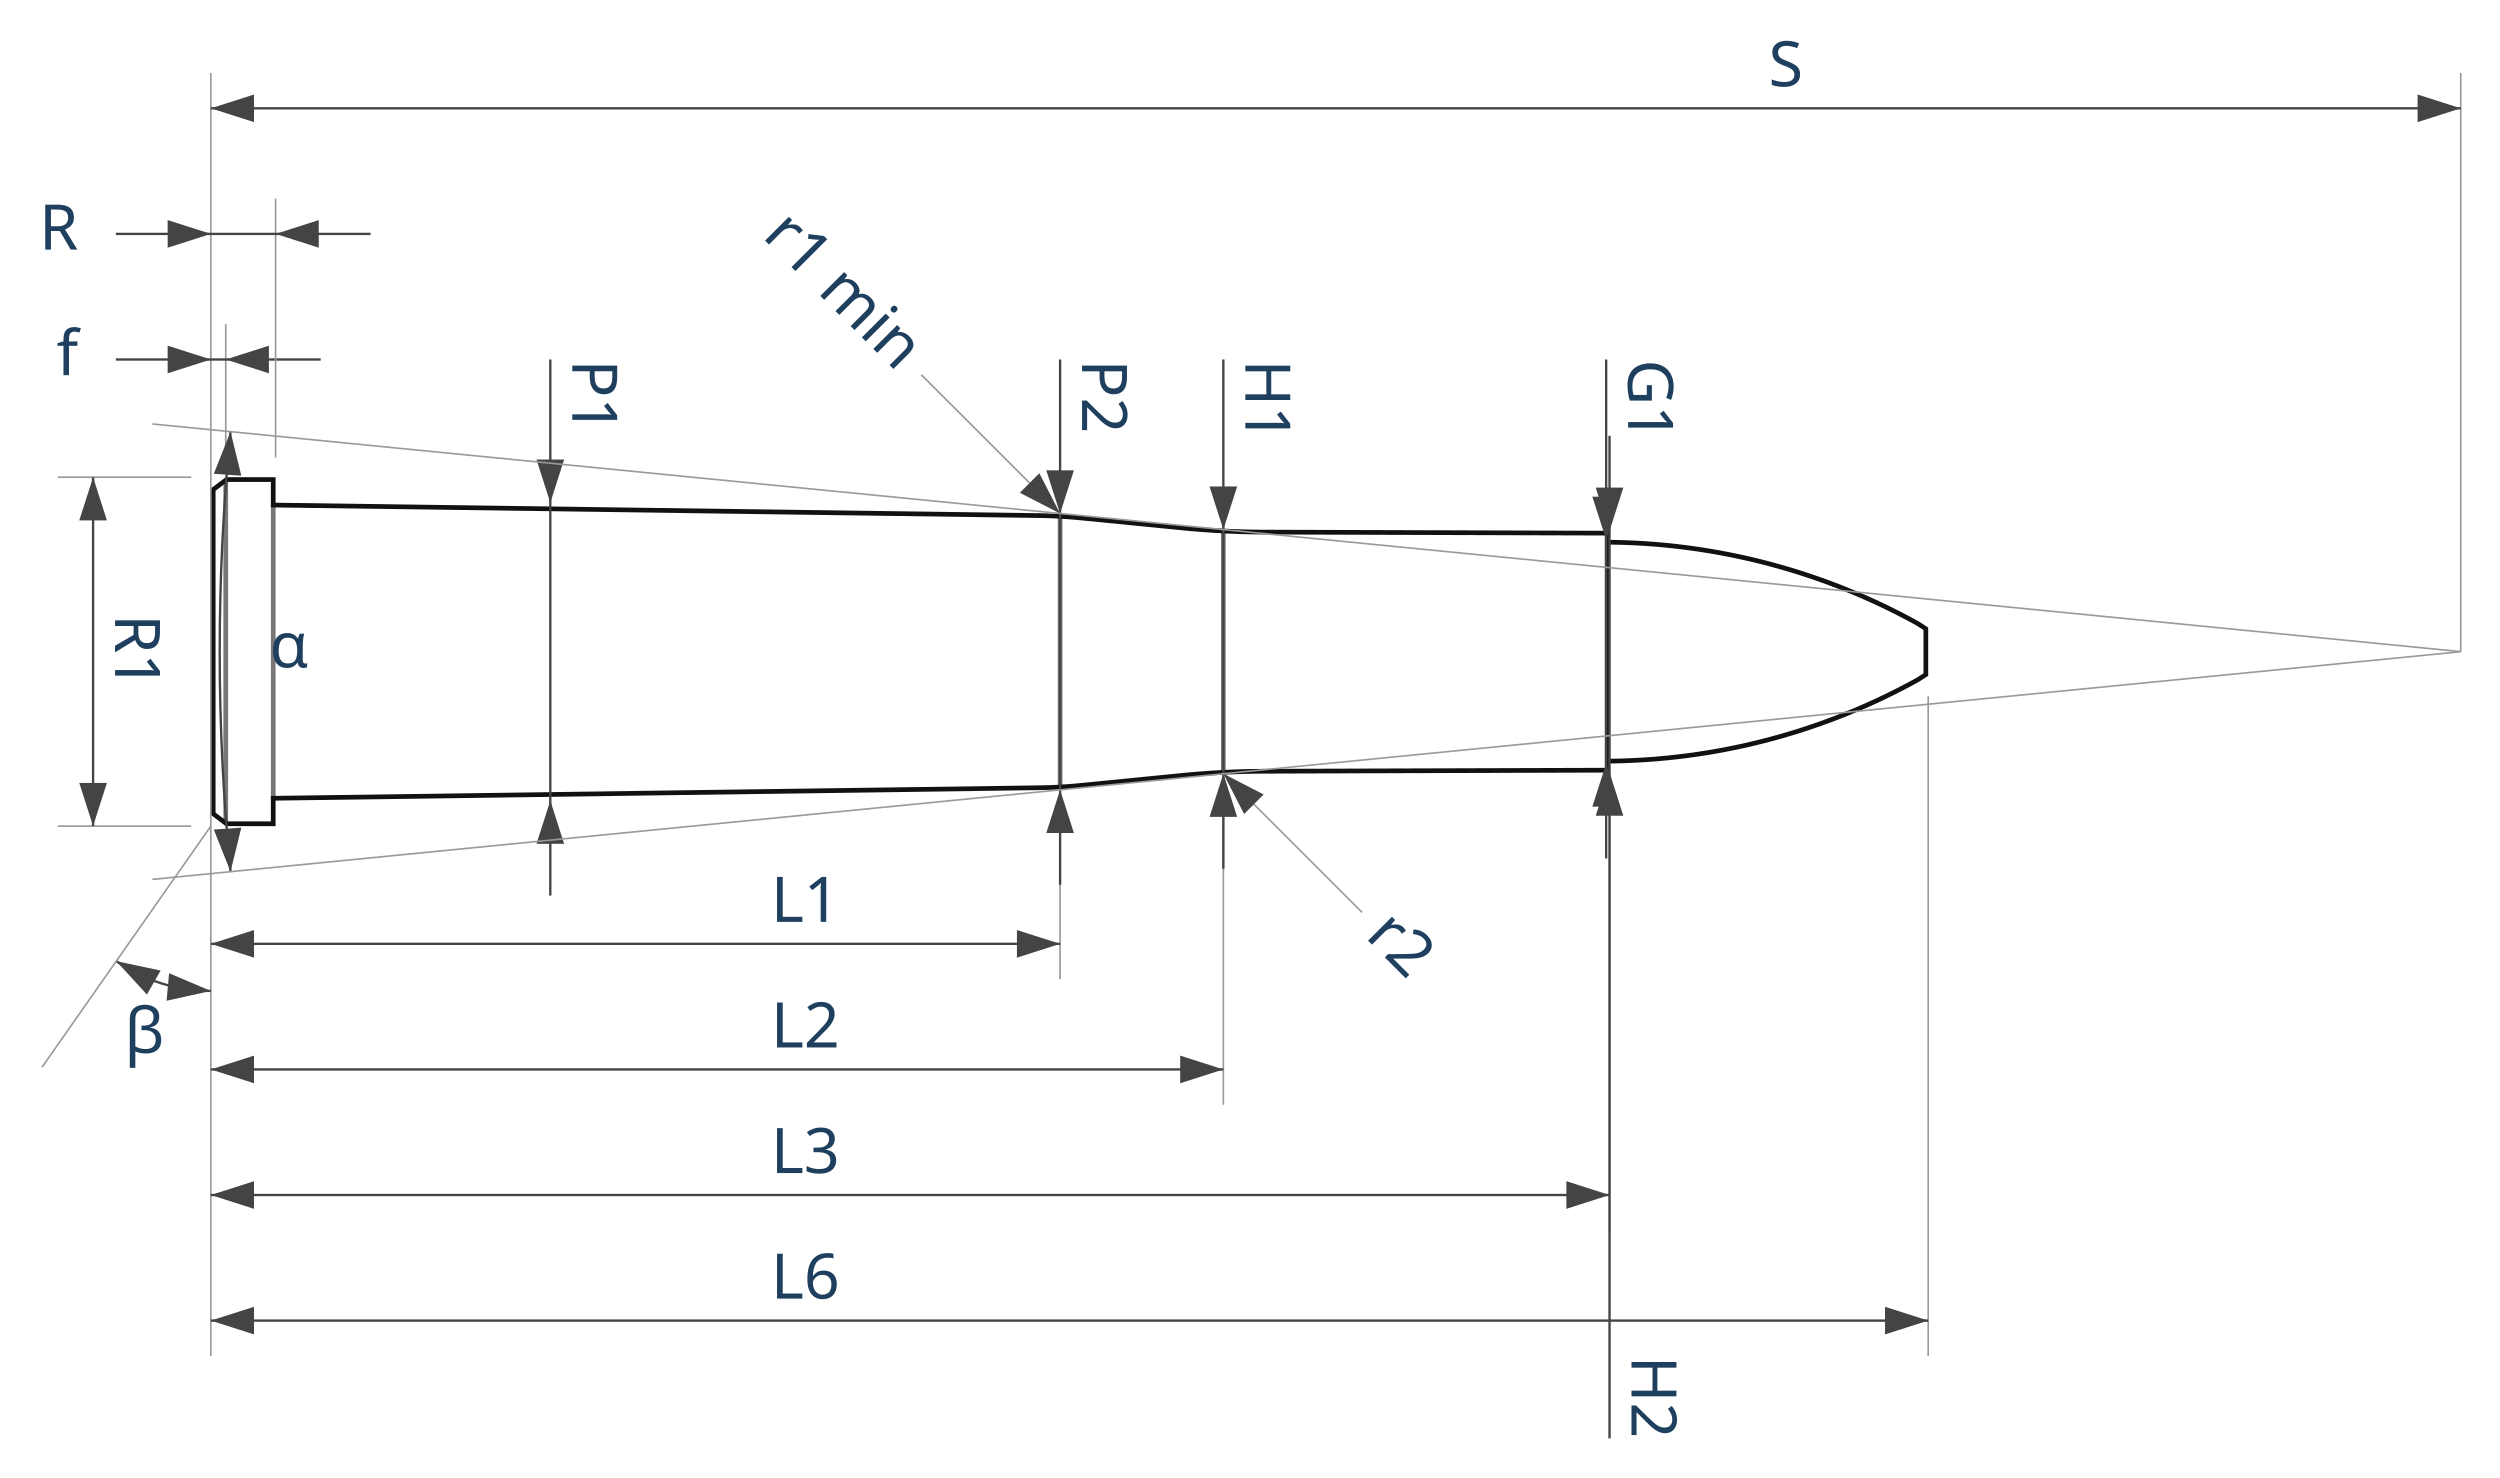
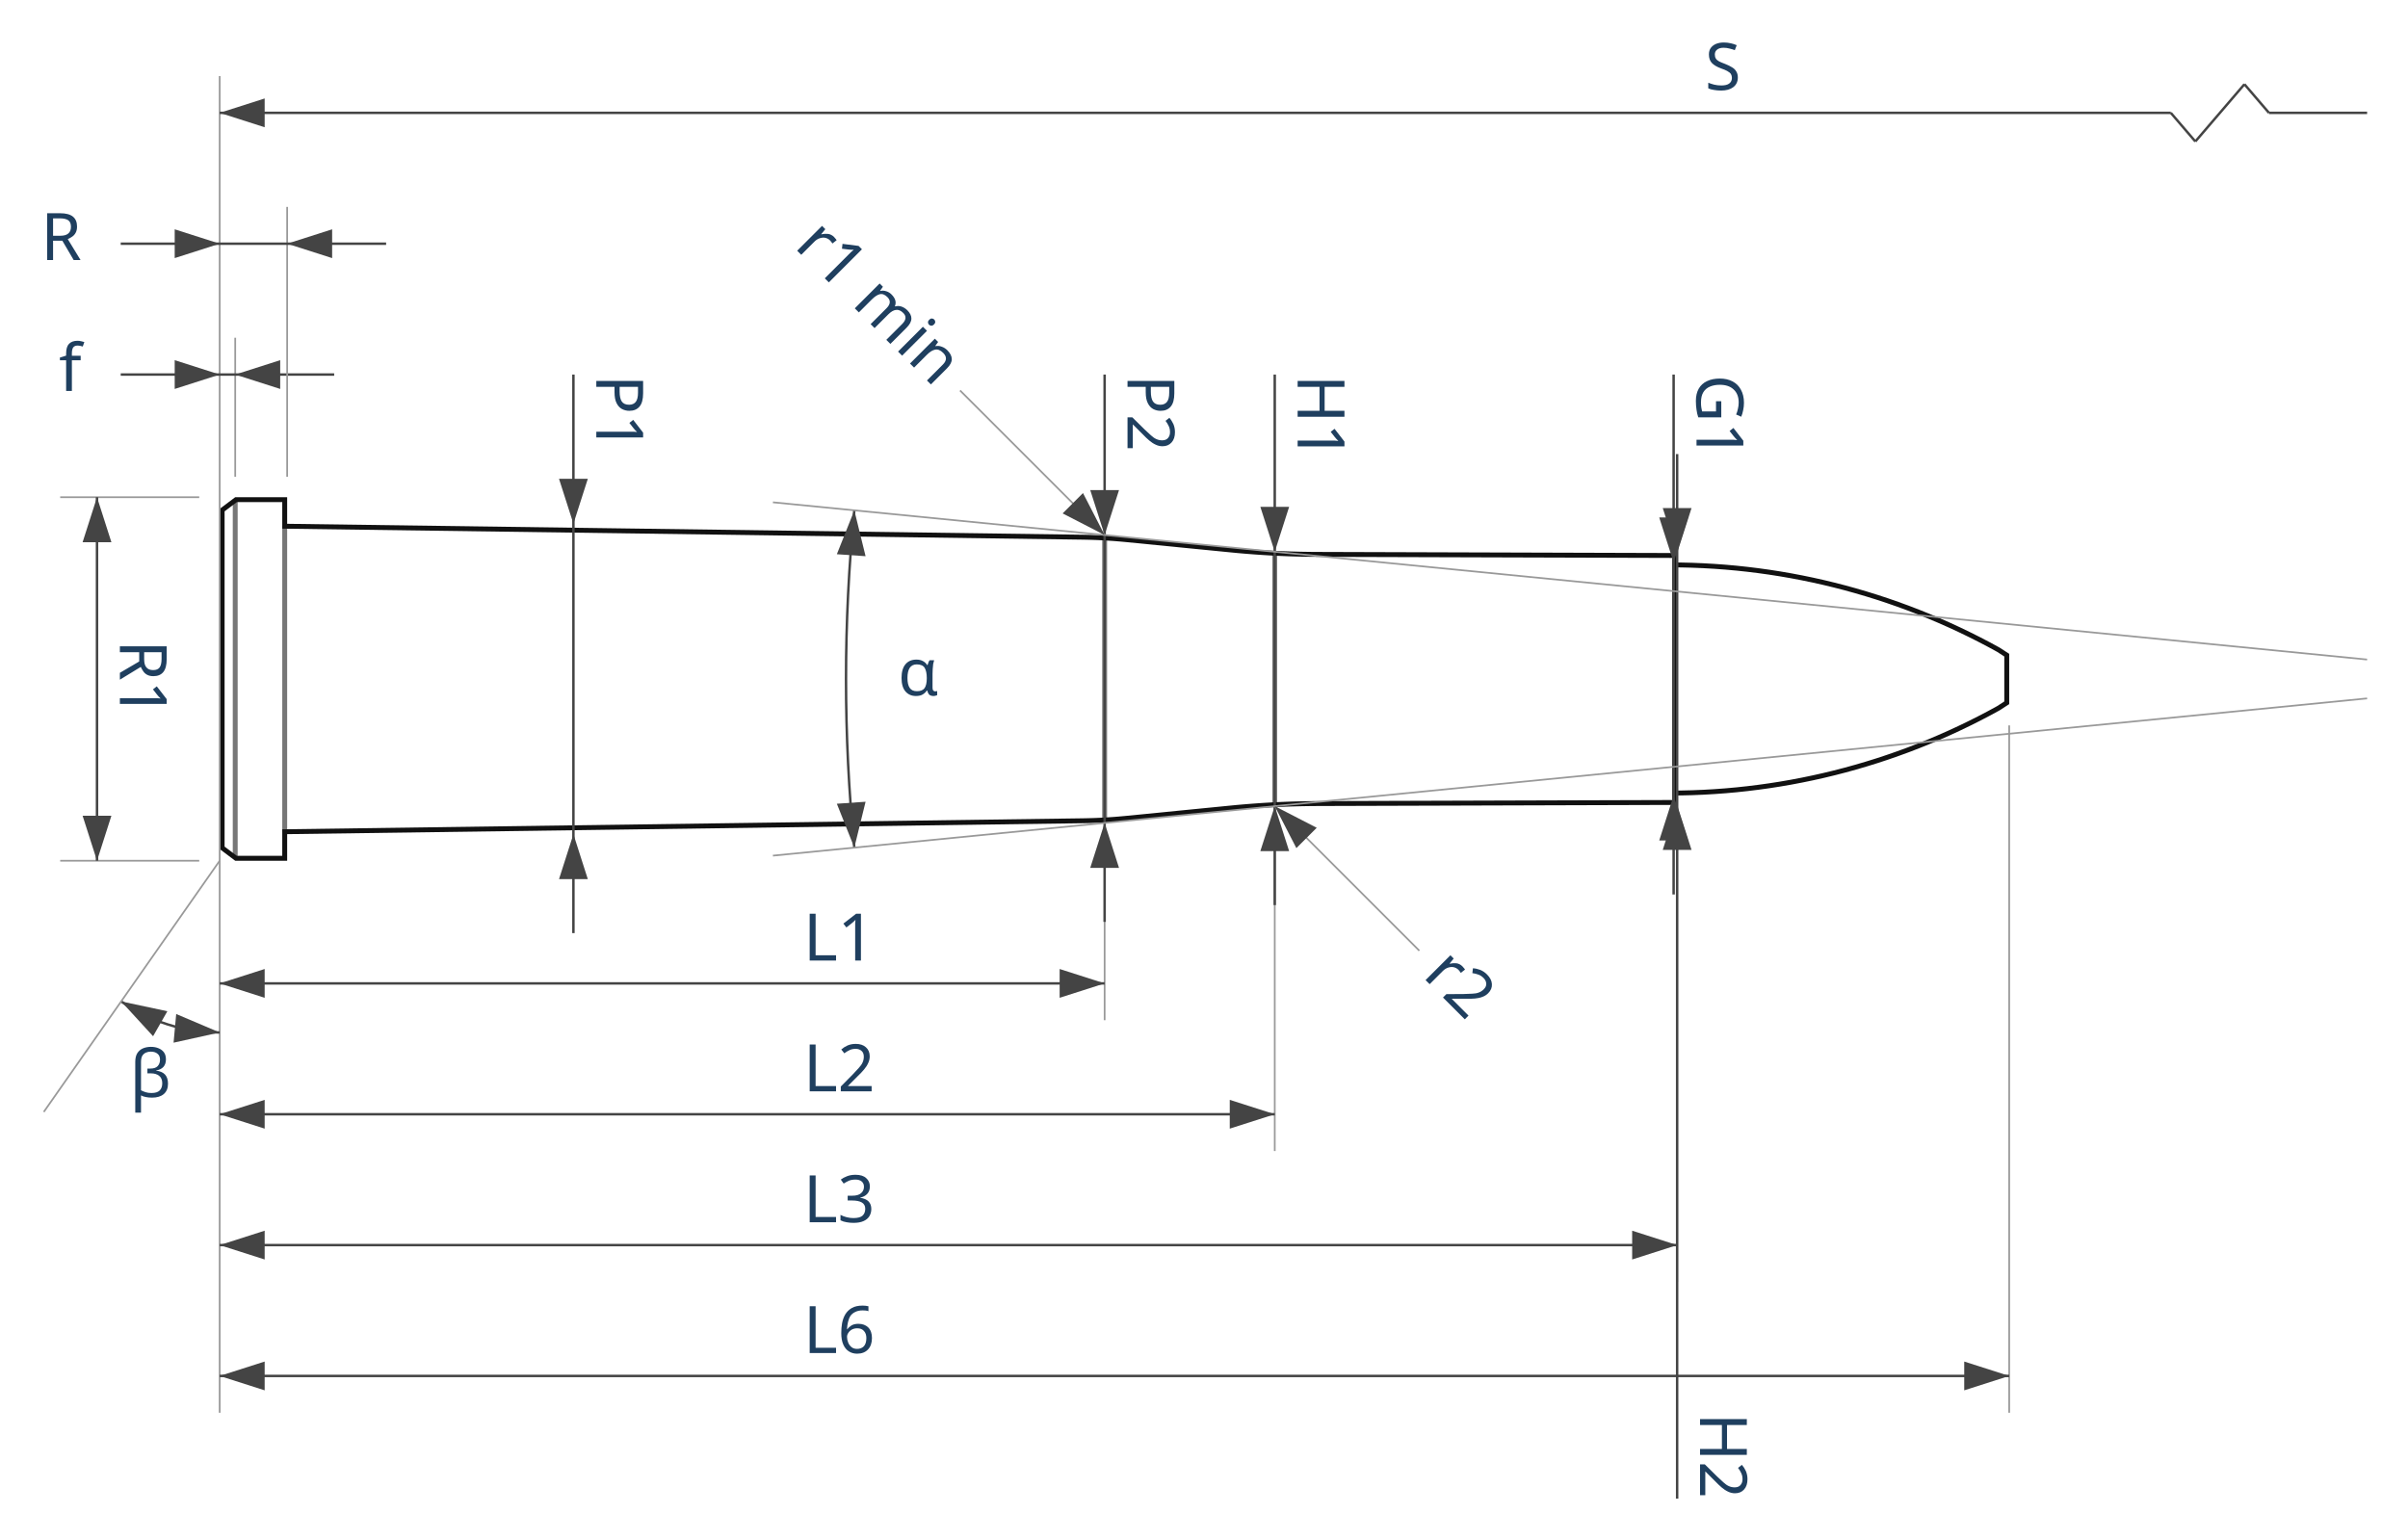
- <svg xmlns="http://www.w3.org/2000/svg" width="254.808" height="150.6" viewBox="0 0 254.808 150.6">
+ <svg xmlns="http://www.w3.org/2000/svg" width="235.536" height="150.6" viewBox="0 0 235.536 150.6">
  <defs>
    <clipPath id="contour-22_hornet">
      <path d="M21.488,83.136 L23.008,84.2 L28.088,84.2 L28.088,81.6 L105.901,80.53 L106.169,80.525 L106.437,80.519 L106.706,80.512 L106.974,80.503 L107.242,80.493 L107.51,80.482 L107.778,80.469 L108.045,80.455 L108.313,80.439 L108.581,80.422 L108.849,80.403 L109.116,80.383 L109.383,80.362 L109.651,80.339 L109.918,80.315 L110.185,80.289 L120.473,79.275 L121,79.225 L121.527,79.178 L122.054,79.134 L122.581,79.093 L123.109,79.055 L123.637,79.021 L124.165,78.989 L124.693,78.961 L125.222,78.935 L125.75,78.913 L126.279,78.894 L126.808,78.879 L127.336,78.866 L127.865,78.857 L128.394,78.85 L128.923,78.847 L164.048,78.74 L164.048,54.1 L128.923,53.993 L128.394,53.99 L127.865,53.983 L127.336,53.974 L126.808,53.961 L126.279,53.946 L125.75,53.927 L125.222,53.905 L124.693,53.879 L124.165,53.851 L123.637,53.819 L123.109,53.785 L122.581,53.747 L122.054,53.706 L121.527,53.662 L121,53.615 L120.473,53.565 L110.185,52.551 L109.918,52.525 L109.651,52.501 L109.383,52.478 L109.116,52.457 L108.849,52.437 L108.581,52.418 L108.313,52.401 L108.045,52.385 L107.778,52.371 L107.51,52.358 L107.242,52.347 L106.974,52.337 L106.706,52.328 L106.437,52.321 L106.169,52.315 L105.901,52.31 L28.088,51.24 L28.088,48.64 L23.008,48.64 L21.488,49.704 Z" />
    </clipPath>
    <clipPath id="bullet-22_hornet">
      <path d="M164.048,77.814 L164.445,77.811 L165.53,77.785 L166.614,77.74 L167.697,77.678 L168.78,77.599 L169.86,77.502 L170.939,77.387 L172.016,77.254 L173.091,77.104 L174.163,76.937 L175.232,76.752 L176.298,76.549 L177.361,76.33 L178.42,76.093 L179.475,75.838 L180.525,75.567 L181.572,75.278 L182.613,74.973 L183.649,74.65 L184.679,74.311 L185.704,73.954 L186.723,73.582 L187.736,73.192 L188.743,72.786 L189.742,72.364 L190.735,71.926 L191.72,71.471 L192.698,71 L193.668,70.514 L194.63,70.011 L195.583,69.493 L196.528,68.96 L196.528,63.88 L195.583,63.347 L194.63,62.829 L193.668,62.326 L192.698,61.84 L191.72,61.369 L190.735,60.914 L189.742,60.476 L188.743,60.054 L187.736,59.648 L186.723,59.258 L185.704,58.886 L184.679,58.529 L183.649,58.19 L182.613,57.867 L181.572,57.562 L180.525,57.273 L179.475,57.002 L178.42,56.747 L177.361,56.51 L176.298,56.291 L175.232,56.088 L174.163,55.903 L173.091,55.736 L172.016,55.586 L170.939,55.453 L169.86,55.338 L168.78,55.241 L167.697,55.162 L166.614,55.1 L165.53,55.055 L164.445,55.029 L164.048,55.026 Z" />
    </clipPath>
  </defs>
  <g clip-path="url(#contour-22_hornet)">
    <line x1="23.008" y1="48.937" x2="23.008" y2="83.903" stroke="#777" stroke-width="0.48" />
    <line x1="27.848" y1="51.477" x2="27.848" y2="81.363" stroke="#777" stroke-width="0.48" />
    <line x1="108.048" y1="52.626" x2="108.048" y2="80.214" stroke="#777" stroke-width="0.48" />
    <line x1="124.688" y1="54.119" x2="124.688" y2="78.721" stroke="#777" stroke-width="0.48" />
  </g>
  <g clip-path="url(#contour-22_hornet)">
    <path d="M21.728,82.939 L23.084,83.96 L27.848,83.96 L27.848,81.363 L105.897,80.29 L106.165,80.285 L106.432,80.279 L106.698,80.272 L106.965,80.264 L107.232,80.254 L107.499,80.242 L107.765,80.229 L108.032,80.215 L108.299,80.199 L108.565,80.182 L108.831,80.164 L109.098,80.144 L109.364,80.123 L109.63,80.1 L109.896,80.076 L110.162,80.051 L120.45,79.037 L120.978,78.986 L121.506,78.939 L122.034,78.895 L122.563,78.854 L123.092,78.816 L123.622,78.781 L124.151,78.749 L124.681,78.721 L125.211,78.696 L125.741,78.674 L126.271,78.655 L126.801,78.639 L127.331,78.626 L127.862,78.617 L128.392,78.61 L128.922,78.607 L163.808,78.5 L163.808,54.34 L128.922,54.233 L128.392,54.23 L127.862,54.223 L127.331,54.214 L126.801,54.201 L126.271,54.185 L125.741,54.166 L125.211,54.144 L124.681,54.119 L124.151,54.091 L123.622,54.059 L123.092,54.024 L122.563,53.986 L122.034,53.945 L121.506,53.901 L120.978,53.854 L120.45,53.803 L110.162,52.789 L109.896,52.764 L109.63,52.74 L109.364,52.717 L109.098,52.696 L108.831,52.676 L108.565,52.658 L108.299,52.641 L108.032,52.625 L107.765,52.611 L107.499,52.598 L107.232,52.586 L106.965,52.576 L106.698,52.568 L106.432,52.561 L106.165,52.555 L105.897,52.55 L27.848,51.477 L27.848,48.88 L23.084,48.88 L21.728,49.901 Z" fill="none" stroke="#111" stroke-width="0.48" />
  </g>
  <g clip-path="url(#bullet-22_hornet)">
    <path d="M164.048,77.574 L164.441,77.571 L165.522,77.545 L166.602,77.501 L167.682,77.439 L168.76,77.36 L169.837,77.263 L170.912,77.148 L171.985,77.016 L173.056,76.867 L174.124,76.7 L175.19,76.516 L176.252,76.314 L177.311,76.095 L178.366,75.859 L179.417,75.605 L180.464,75.335 L181.506,75.047 L182.543,74.743 L183.576,74.422 L184.603,74.083 L185.624,73.728 L186.639,73.357 L187.648,72.969 L188.651,72.564 L189.647,72.144 L190.636,71.707 L191.618,71.254 L192.592,70.785 L193.558,70.3 L194.517,69.8 L195.467,69.283 L196.288,68.751 L196.288,64.089 L195.467,63.557 L194.517,63.04 L193.558,62.54 L192.592,62.055 L191.618,61.586 L190.636,61.133 L189.647,60.696 L188.651,60.276 L187.648,59.871 L186.639,59.483 L185.624,59.112 L184.603,58.757 L183.576,58.418 L182.543,58.097 L181.506,57.793 L180.464,57.505 L179.417,57.235 L178.366,56.981 L177.311,56.745 L176.252,56.526 L175.19,56.324 L174.124,56.14 L173.056,55.973 L171.985,55.824 L170.912,55.692 L169.837,55.577 L168.76,55.48 L167.682,55.401 L166.602,55.339 L165.522,55.295 L164.441,55.269 L164.048,55.266" fill="none" stroke="#111" stroke-width="0.48" />
  </g>
  <line x1="21.488" y1="7.440" x2="21.488" y2="138.200" stroke="#999" stroke-width="0.168" />
  <line x1="108.048" y1="82.455" x2="108.048" y2="99.800" stroke="#999" stroke-width="0.168" />
  <line x1="21.488" y1="96.200" x2="108.048" y2="96.200" stroke="#444" stroke-width="0.24" />
  <path d="M21.488,96.200 L25.888,94.792 L25.888,97.608 Z" fill="#444" />
  <path d="M108.048,96.200 L103.648,97.608 L103.648,94.792 Z" fill="#444" />
  <text x="82.080" y="93.960" font-size="6.4" text-anchor="middle" fill="#1f3f5f" font-family="sans-serif">L1</text>
  <line x1="124.688" y1="80.961" x2="124.688" y2="112.600" stroke="#999" stroke-width="0.168" />
  <line x1="21.488" y1="109.000" x2="124.688" y2="109.000" stroke="#444" stroke-width="0.24" />
  <path d="M21.488,109.000 L25.888,107.592 L25.888,110.408 Z" fill="#444" />
  <path d="M124.688,109.000 L120.288,110.408 L120.288,107.592 Z" fill="#444" />
  <text x="82.080" y="106.760" font-size="6.4" text-anchor="middle" fill="#1f3f5f" font-family="sans-serif">L2</text>
  <line x1="164.048" y1="80.740" x2="164.048" y2="125.400" stroke="#999" stroke-width="0.168" />
  <line x1="21.488" y1="121.800" x2="164.048" y2="121.800" stroke="#444" stroke-width="0.24" />
  <path d="M21.488,121.800 L25.888,120.392 L25.888,123.208 Z" fill="#444" />
  <path d="M164.048,121.800 L159.648,123.208 L159.648,120.392 Z" fill="#444" />
  <text x="82.080" y="119.560" font-size="6.4" text-anchor="middle" fill="#1f3f5f" font-family="sans-serif">L3</text>
  <line x1="196.528" y1="70.960" x2="196.528" y2="138.200" stroke="#999" stroke-width="0.168" />
  <line x1="21.488" y1="134.600" x2="196.528" y2="134.600" stroke="#444" stroke-width="0.24" />
  <path d="M21.488,134.600 L25.888,133.192 L25.888,136.008 Z" fill="#444" />
  <path d="M196.528,134.600 L192.128,136.008 L192.128,133.192 Z" fill="#444" />
  <text x="82.080" y="132.360" font-size="6.4" text-anchor="middle" fill="#1f3f5f" font-family="sans-serif">L6</text>
-   <line x1="250.808" y1="66.420" x2="250.808" y2="7.440" stroke="#999" stroke-width="0.168" />
-   <line x1="21.488" y1="11.040" x2="250.808" y2="11.040" stroke="#444" stroke-width="0.24" />
+   <line x1="21.488" y1="11.040" x2="212.336" y2="11.040" stroke="#444" stroke-width="0.24" />
+   <line x1="212.336" y1="11.040" x2="214.736" y2="13.840" stroke="#444" stroke-width="0.24" />
+   <line x1="214.736" y1="13.840" x2="219.536" y2="8.240" stroke="#444" stroke-width="0.24" />
+   <line x1="219.536" y1="8.240" x2="221.936" y2="11.040" stroke="#444" stroke-width="0.24" />
+   <line x1="221.936" y1="11.040" x2="231.536" y2="11.040" stroke="#444" stroke-width="0.24" />
  <path d="M21.488,11.040 L25.888,9.632 L25.888,12.448 Z" fill="#444" />
-   <path d="M250.808,11.040 L246.408,12.448 L246.408,9.632 Z" fill="#444" />
-   <text x="182.012" y="8.800" font-size="6.4" text-anchor="middle" fill="#1f3f5f" font-family="sans-serif">S</text>
+   <text x="168.522" y="8.800" font-size="6.4" text-anchor="middle" fill="#1f3f5f" font-family="sans-serif">S</text>
  <line x1="23.008" y1="46.640" x2="23.008" y2="33.040" stroke="#999" stroke-width="0.168" />
  <line x1="11.808" y1="36.640" x2="32.688" y2="36.640" stroke="#444" stroke-width="0.24" />
  <path d="M21.488,36.640 L17.088,38.048 L17.088,35.232 Z" fill="#444" />
  <path d="M23.008,36.640 L27.408,35.232 L27.408,38.048 Z" fill="#444" />
  <text x="7.968" y="38.240" font-size="6.4" text-anchor="end" fill="#1f3f5f" font-family="sans-serif">f</text>
  <line x1="28.088" y1="46.640" x2="28.088" y2="20.240" stroke="#999" stroke-width="0.168" />
  <line x1="11.808" y1="23.840" x2="37.768" y2="23.840" stroke="#444" stroke-width="0.24" />
  <path d="M21.488,23.840 L17.088,25.248 L17.088,22.432 Z" fill="#444" />
  <path d="M28.088,23.840 L32.488,22.432 L32.488,25.248 Z" fill="#444" />
  <text x="7.968" y="25.440" font-size="6.4" text-anchor="end" fill="#1f3f5f" font-family="sans-serif">R</text>
  <line x1="56.088" y1="36.640" x2="56.088" y2="91.280" stroke="#444" stroke-width="0.24" />
  <path d="M56.088,51.240 L54.680,46.840 L57.496,46.840 Z" fill="#444" />
  <path d="M56.088,81.600 L57.496,86.000 L54.680,86.000 Z" fill="#444" />
  <text x="58.328" y="36.640" font-size="6.4" text-anchor="start" fill="#1f3f5f" font-family="sans-serif" transform="rotate(90 58.328 36.640)">P1</text>
  <line x1="108.048" y1="36.640" x2="108.048" y2="90.180" stroke="#444" stroke-width="0.24" />
  <path d="M108.048,52.340 L106.640,47.940 L109.456,47.940 Z" fill="#444" />
  <path d="M108.048,80.500 L109.456,84.900 L106.640,84.900 Z" fill="#444" />
  <text x="110.288" y="36.640" font-size="6.4" text-anchor="start" fill="#1f3f5f" font-family="sans-serif" transform="rotate(90 110.288 36.640)">P2</text>
  <line x1="124.688" y1="36.640" x2="124.688" y2="88.540" stroke="#444" stroke-width="0.24" />
  <path d="M124.688,53.980 L123.280,49.580 L126.096,49.580 Z" fill="#444" />
  <path d="M124.688,78.860 L126.096,83.260 L123.280,83.260 Z" fill="#444" />
  <text x="126.928" y="36.640" font-size="6.4" text-anchor="start" fill="#1f3f5f" font-family="sans-serif" transform="rotate(90 126.928 36.640)">H1</text>
  <line x1="163.704" y1="36.640" x2="163.704" y2="87.500" stroke="#444" stroke-width="0.24" />
  <path d="M163.704,55.020 L162.296,50.620 L165.112,50.620 Z" fill="#444" />
  <path d="M163.704,77.820 L165.112,82.220 L162.296,82.220 Z" fill="#444" />
  <text x="165.944" y="36.640" font-size="6.4" text-anchor="start" fill="#1f3f5f" font-family="sans-serif" transform="rotate(90 165.944 36.640)">G1</text>
  <line x1="164.048" y1="44.420" x2="164.048" y2="146.600" stroke="#444" stroke-width="0.24" />
  <path d="M164.048,54.100 L162.640,49.700 L165.456,49.700 Z" fill="#444" />
  <path d="M164.048,78.740 L165.456,83.140 L162.640,83.140 Z" fill="#444" />
  <text x="166.288" y="146.600" font-size="6.4" text-anchor="end" fill="#1f3f5f" font-family="sans-serif" transform="rotate(90 166.288 146.600)">H2</text>
  <line x1="19.488" y1="48.640" x2="5.888" y2="48.640" stroke="#999" stroke-width="0.168" />
  <line x1="19.488" y1="84.200" x2="5.888" y2="84.200" stroke="#999" stroke-width="0.168" />
  <line x1="9.488" y1="48.640" x2="9.488" y2="84.200" stroke="#444" stroke-width="0.24" />
  <path d="M9.488,48.640 L10.896,53.040 L8.080,53.040 Z" fill="#444" />
  <path d="M9.488,84.200 L8.080,79.800 L10.896,79.800 Z" fill="#444" />
  <text x="11.728" y="66.420" font-size="6.4" text-anchor="middle" fill="#1f3f5f" font-family="sans-serif" transform="rotate(90 11.728 66.420)">R1</text>
-   <path d="M23.495,43.998 A228.416,228.416 0 0 0 23.495,88.842" fill="none" stroke="#444" stroke-width="0.24" />
-   <path d="M23.495,43.998 L24.597,48.485 L21.788,48.291 Z" fill="#444" />
-   <path d="M23.495,88.842 L21.788,84.549 L24.597,84.355 Z" fill="#444" />
-   <line x1="250.808" y1="66.420" x2="15.534" y2="43.213" stroke="#999" stroke-width="0.168" />
-   <line x1="250.808" y1="66.420" x2="15.534" y2="89.627" stroke="#999" stroke-width="0.168" />
-   <text x="29.432" y="68.020" font-size="6.4" text-anchor="middle" fill="#1f3f5f" font-family="sans-serif">α</text>
+   <path d="M83.564,49.923 A168.056,168.056 0 0 0 83.564,82.917" fill="none" stroke="#444" stroke-width="0.24" />
+   <path d="M83.564,49.923 L84.666,54.410 L81.856,54.216 Z" fill="#444" />
+   <path d="M83.564,82.917 L81.856,78.624 L84.666,78.430 Z" fill="#444" />
+   <line x1="231.536" y1="64.519" x2="75.602" y2="49.138" stroke="#999" stroke-width="0.168" />
+   <line x1="231.536" y1="68.321" x2="75.602" y2="83.702" stroke="#999" stroke-width="0.168" />
+   <text x="89.792" y="68.020" font-size="6.4" text-anchor="middle" fill="#1f3f5f" font-family="sans-serif">α</text>
  <path d="M21.488,101.000 A16.800,16.800 0 0 1 11.852,97.962" fill="none" stroke="#444" stroke-width="0.24" />
  <path d="M21.488,101.000 L16.978,101.999 L17.235,99.195 Z" fill="#444" />
  <path d="M11.852,97.962 L16.371,98.923 L14.973,101.368 Z" fill="#444" />
  <line x1="21.488" y1="84.200" x2="4.281" y2="108.775" stroke="#999" stroke-width="0.168" />
  <text x="14.704" y="107.316" font-size="6.4" text-anchor="middle" fill="#1f3f5f" font-family="sans-serif">β</text>
  <line x1="108.048" y1="52.340" x2="93.906" y2="38.198" stroke="#999" stroke-width="0.168" />
  <path d="M108.048,52.340 L103.941,50.224 L105.932,48.233 Z" fill="#444" />
  <text x="91.417" y="37.972" font-size="6.4" text-anchor="end" fill="#1f3f5f" font-family="sans-serif" transform="rotate(45 91.417 37.972)">r1 min</text>
  <line x1="124.688" y1="78.860" x2="138.830" y2="93.002" stroke="#999" stroke-width="0.168" />
  <path d="M124.688,78.860 L128.795,80.976 L126.804,82.967 Z" fill="#444" />
  <text x="139.056" y="95.491" font-size="6.4" text-anchor="start" fill="#1f3f5f" font-family="sans-serif" transform="rotate(45 139.056 95.491)">r2</text>
</svg>
